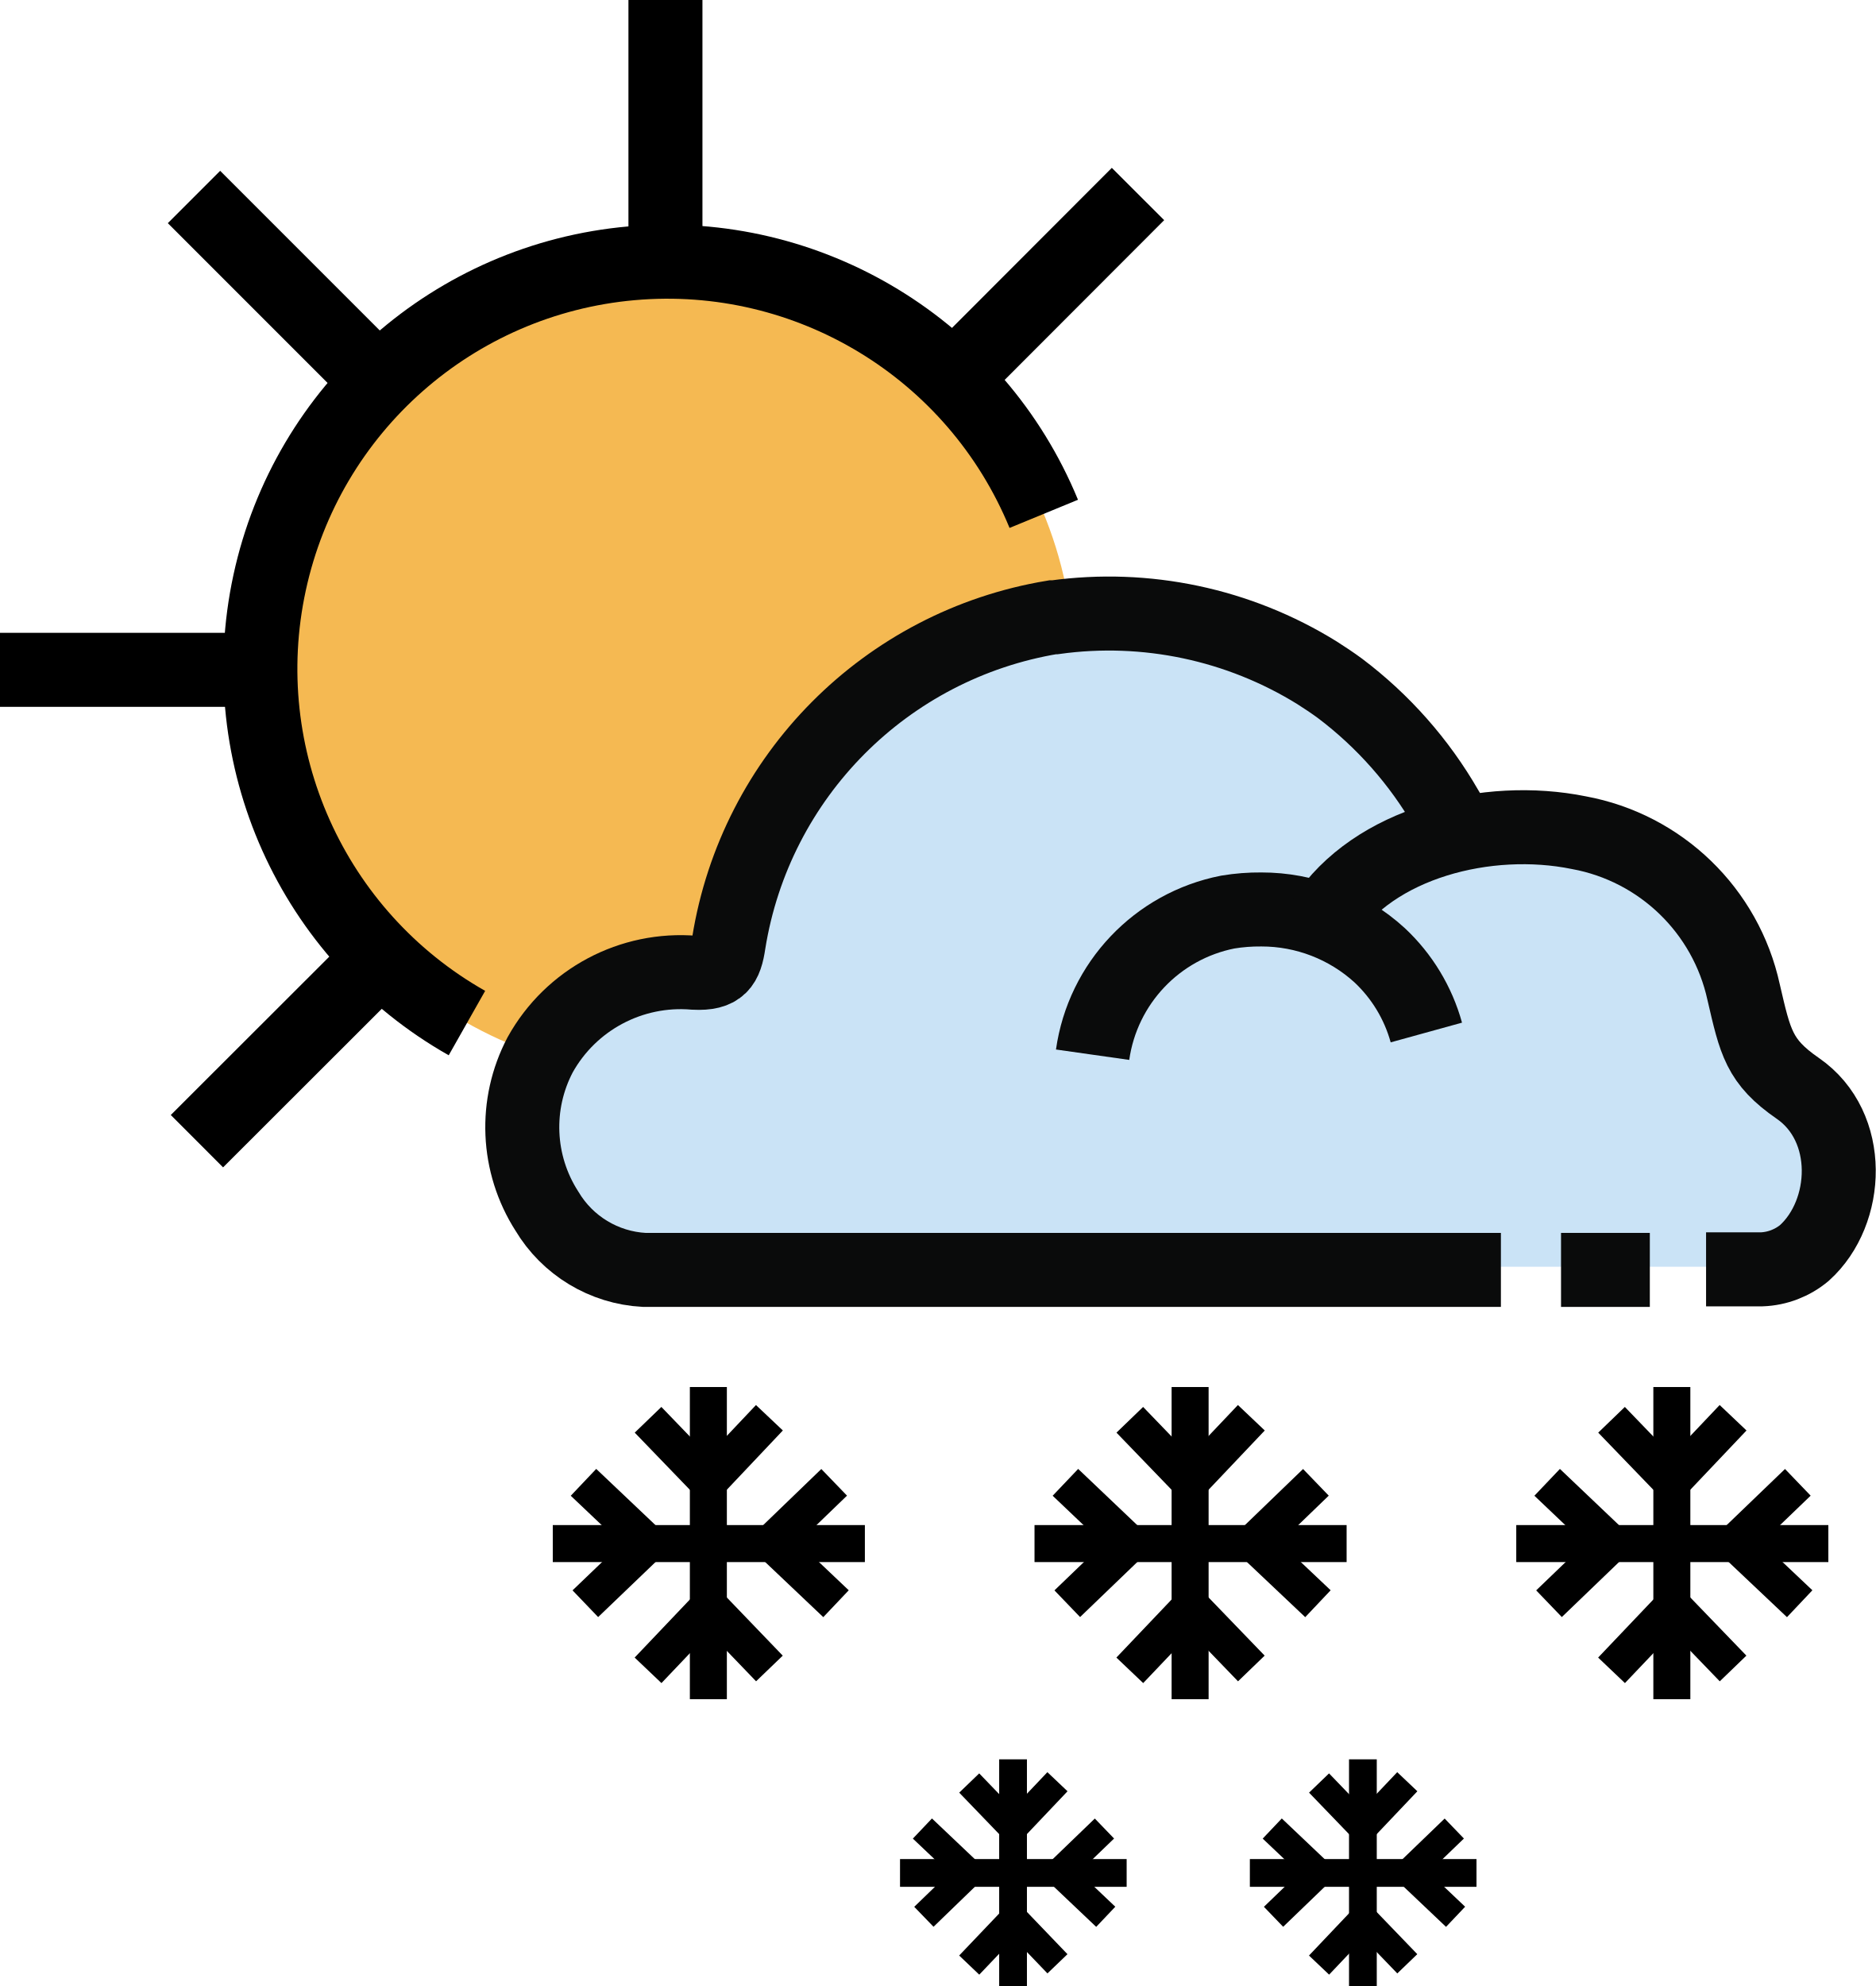
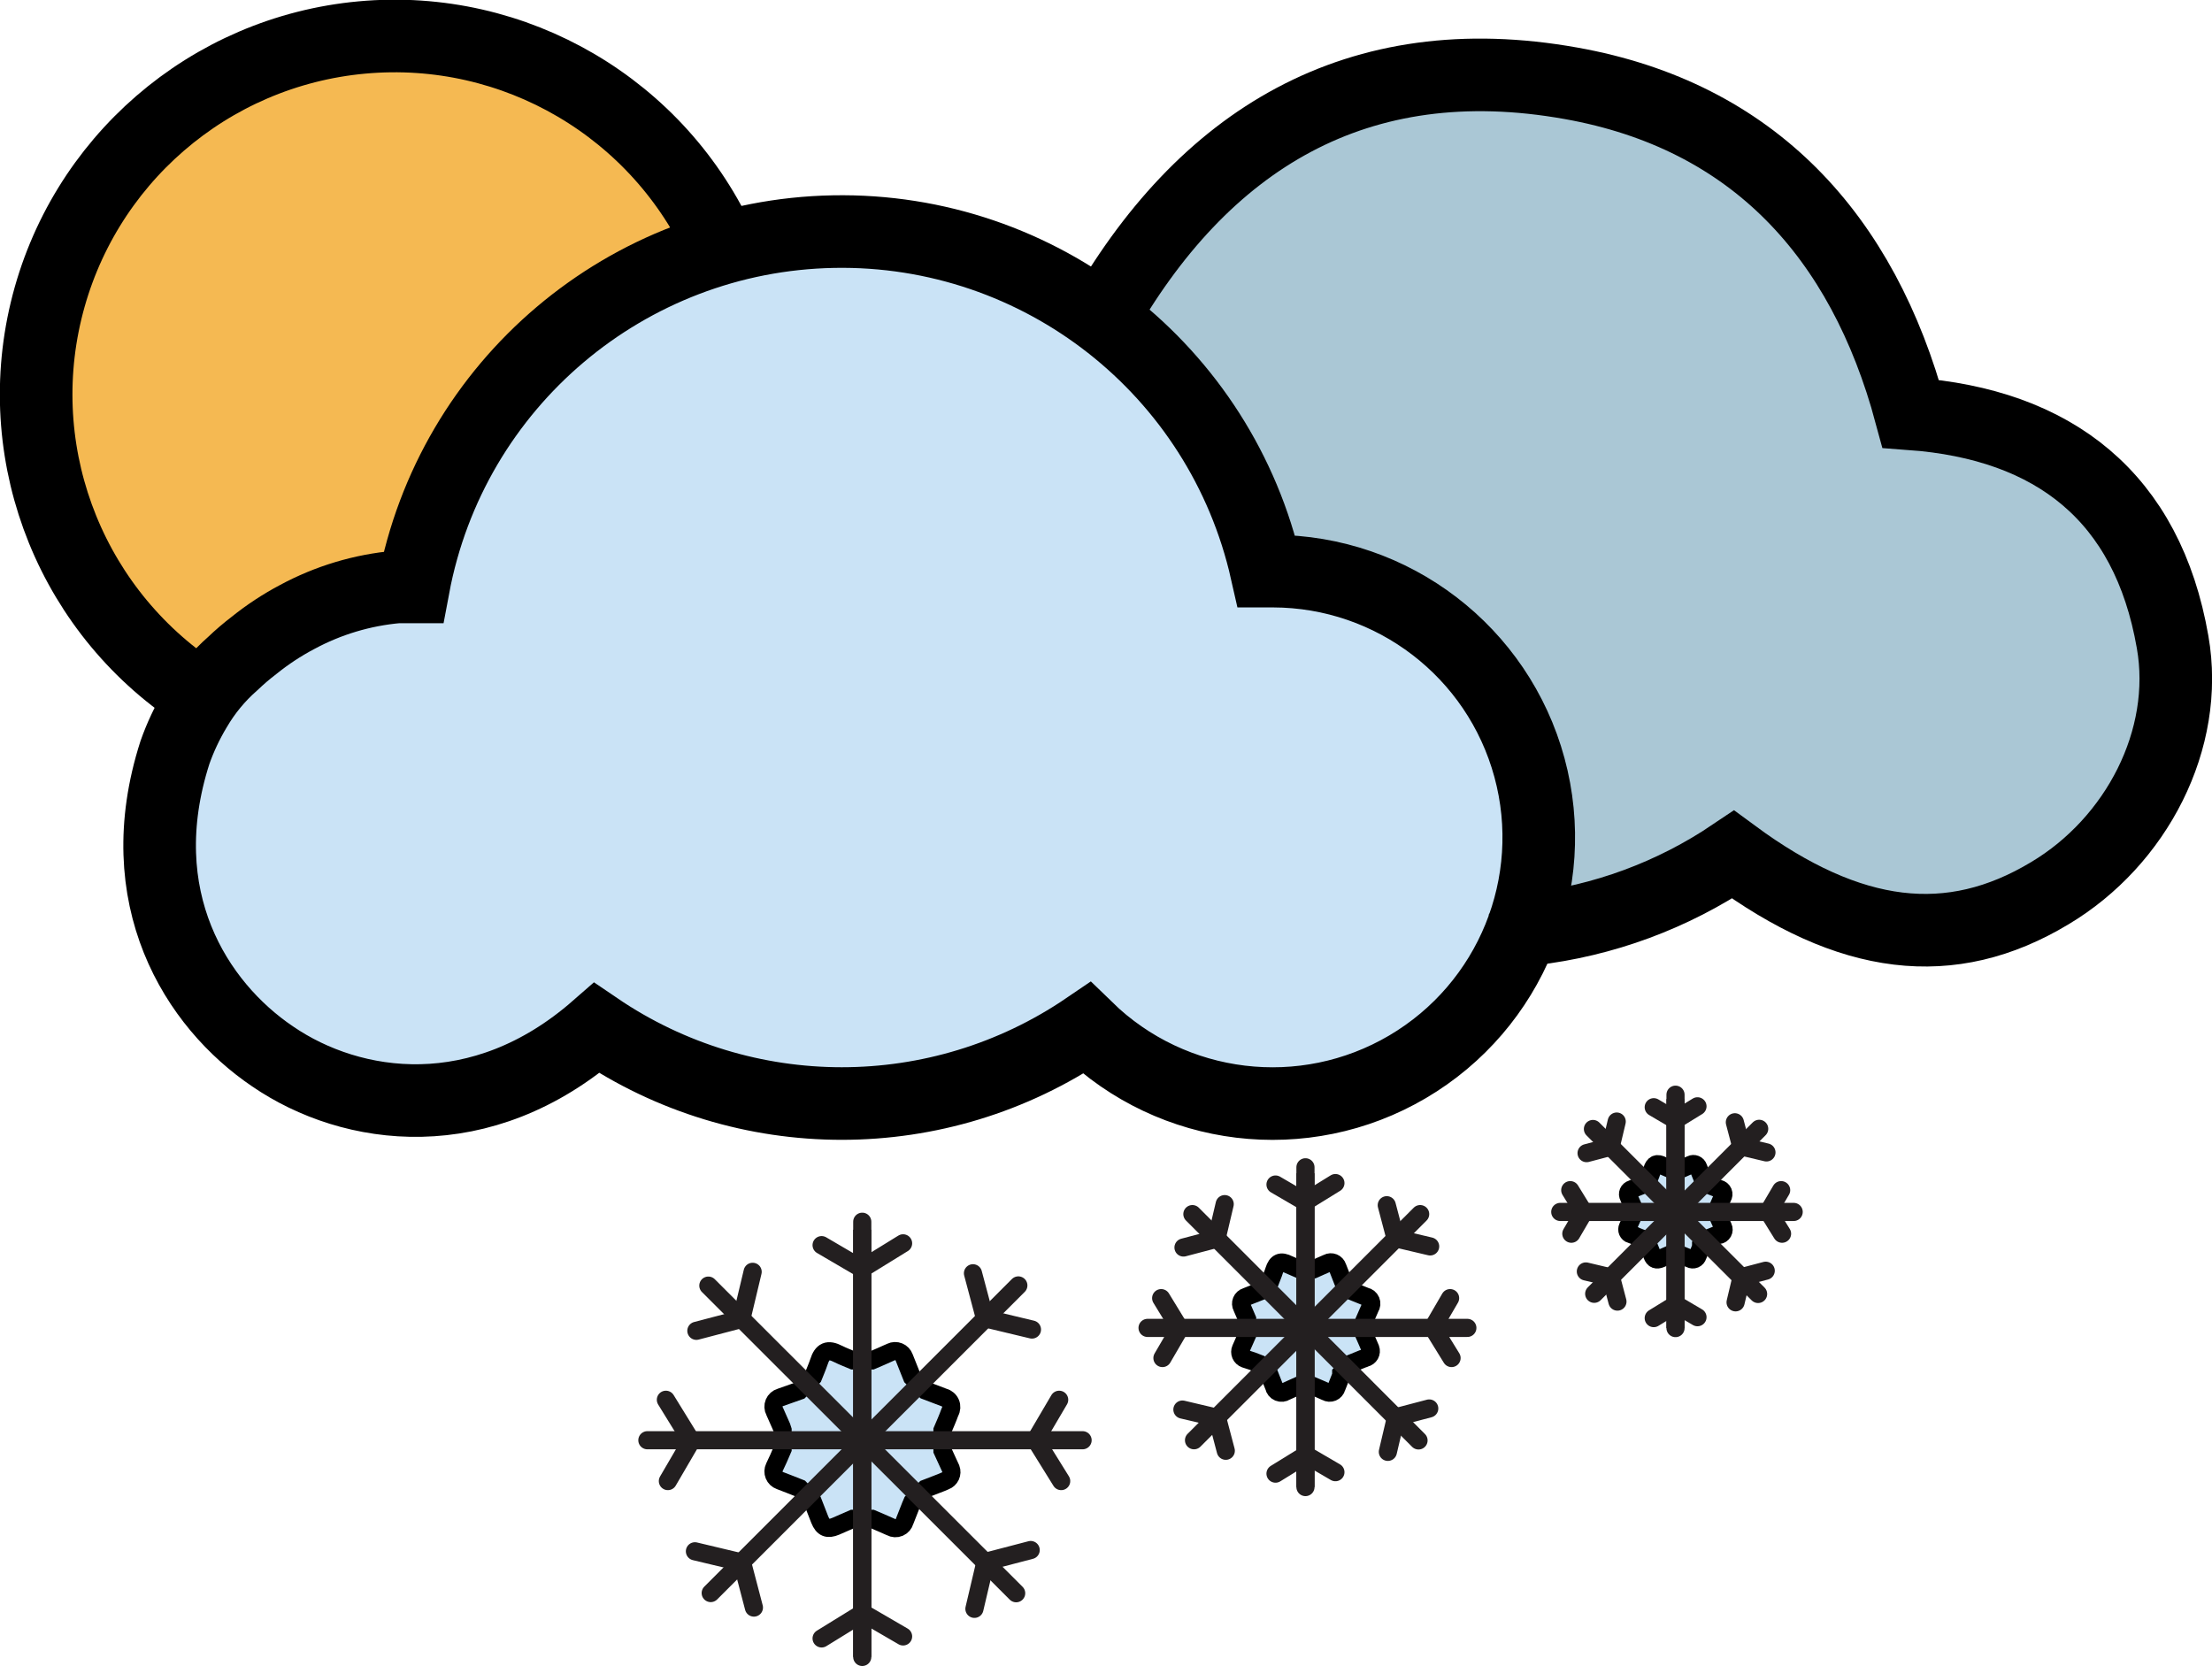
- <svg xmlns="http://www.w3.org/2000/svg" viewBox="0 0 101.39 107.33">
+ <svg xmlns="http://www.w3.org/2000/svg" viewBox="0 0 121.88 91.8">
  <defs>
-     <style>.cls-1{fill:#f5b952;}.cls-2{fill:#cae3f6;}.cls-3,.cls-4,.cls-5,.cls-6,.cls-7{fill:none;stroke-miterlimit:10;}.cls-3,.cls-4,.cls-5,.cls-6{stroke:#000;}.cls-3{stroke-width:1.5px;}.cls-4{stroke-width:2px;}.cls-5,.cls-6,.cls-7{stroke-width:4px;}.cls-6{stroke-linecap:square;}.cls-7{stroke:#0a0b0b;}</style>
+     <style>.cls-1{fill:#cae3f6;}.cls-2{fill:#f5b952;}.cls-3{fill:#aac7d5;}.cls-4,.cls-5,.cls-6,.cls-7{fill:none;stroke-miterlimit:10;}.cls-4,.cls-7{stroke:#000;}.cls-5,.cls-6{stroke:#231f20;}.cls-6{stroke-linecap:round;}.cls-7{stroke-width:4px;}</style>
  </defs>
  <g id="Layer_2" data-name="Layer 2">
    <g id="Layer_1-2" data-name="Layer 1">
-       <path class="cls-1" d="M36.06,14.12a22,22,0,1,0,22,22A22,22,0,0,0,36.06,14.12Z" />
-       <path class="cls-2" d="M80.8,68.47H34.08a6.58,6.58,0,0,1-5.3-3.27,8.61,8.61,0,0,1,8-13.22c1.41.07,1.7-.45,1.88-1.64a21.6,21.6,0,0,1,17.66-18l.11,0a21.28,21.28,0,0,1,14.3,3.08q.63.39,1.26.87a22.19,22.19,0,0,1,5.79,6.66l.68,1.16" />
-       <path class="cls-2" d="M58.54,56.5a9.34,9.34,0,0,1,7.37-7.9,10.67,10.67,0,0,1,1.82-.13A9.4,9.4,0,0,1,74.18,51a9.12,9.12,0,0,1,2.55,4.32" />
-       <path class="cls-2" d="M71.16,49.05c2.7-4.23,8.92-5.79,13.88-4.75a11.38,11.38,0,0,1,9,8.82c.63,2.78.83,3.84,2.95,5.33,3,2.12,2.8,6.86.36,9.1a3.79,3.79,0,0,1-2.34.91H78.86" />
-       <line class="cls-2" x1="84.07" y1="68.46" x2="88.92" y2="68.46" />
-       <polyline class="cls-3" points="71.3 106.2 73.7 103.67 76.07 106.13" />
-       <polyline class="cls-3" points="76.07 96.29 73.67 98.82 71.3 96.36" />
-       <line class="cls-3" x1="73.67" y1="95.08" x2="73.67" y2="107.33" />
-       <polyline class="cls-3" points="78.68 103.59 76.15 101.19 78.61 98.82" />
-       <polyline class="cls-3" points="68.77 98.82 71.3 101.22 68.84 103.59" />
-       <line class="cls-3" x1="67.56" y1="101.22" x2="79.81" y2="101.22" />
-       <polyline class="cls-3" points="52.39 106.2 54.8 103.67 57.16 106.13" />
-       <polyline class="cls-3" points="57.16 96.29 54.76 98.82 52.39 96.36" />
-       <line class="cls-3" x1="54.76" y1="95.08" x2="54.76" y2="107.33" />
-       <polyline class="cls-3" points="59.77 103.59 57.24 101.19 59.7 98.82" />
-       <polyline class="cls-3" points="49.86 98.82 52.39 101.22 49.94 103.59" />
-       <line class="cls-3" x1="48.65" y1="101.22" x2="60.9" y2="101.22" />
-       <polyline class="cls-4" points="87.11 90.27 90.42 86.79 93.68 90.17" />
-       <polyline class="cls-4" points="93.68 76.62 90.37 80.11 87.11 76.73" />
-       <line class="cls-4" x1="90.37" y1="74.96" x2="90.37" y2="91.83" />
-       <polyline class="cls-4" points="97.28 86.67 93.79 83.37 97.18 80.11" />
-       <polyline class="cls-4" points="83.63 80.11 87.11 83.42 83.73 86.67" />
-       <line class="cls-4" x1="81.96" y1="83.42" x2="98.83" y2="83.42" />
-       <polyline class="cls-4" points="61.07 90.27 64.38 86.79 67.64 90.17" />
-       <polyline class="cls-4" points="67.64 76.62 64.33 80.11 61.07 76.73" />
-       <line class="cls-4" x1="64.33" y1="74.96" x2="64.33" y2="91.83" />
-       <polyline class="cls-4" points="71.24 86.67 67.75 83.37 71.13 80.11" />
-       <polyline class="cls-4" points="57.59 80.11 61.07 83.42 57.69 86.67" />
-       <line class="cls-4" x1="55.92" y1="83.42" x2="72.79" y2="83.42" />
-       <polyline class="cls-4" points="35.03 90.27 38.34 86.79 41.59 90.17" />
-       <polyline class="cls-4" points="41.59 76.62 38.29 80.11 35.03 76.73" />
-       <line class="cls-4" x1="38.29" y1="74.96" x2="38.29" y2="91.83" />
-       <polyline class="cls-4" points="45.19 86.67 41.71 83.37 45.09 80.11" />
-       <polyline class="cls-4" points="31.54 80.11 35.03 83.42 31.64 86.67" />
-       <line class="cls-4" x1="29.88" y1="83.42" x2="46.75" y2="83.42" />
-       <path class="cls-5" d="M56.42,27.77A22,22,0,1,0,25.24,55.29" />
-       <line class="cls-6" x1="35.97" y1="14.01" x2="35.97" y2="2" />
-       <line class="cls-6" x1="14.01" y1="36.2" x2="2" y2="36.2" />
-       <line class="cls-6" x1="20.4" y1="20.56" x2="11.9" y2="12.06" />
-       <line class="cls-6" x1="51.61" y1="20.4" x2="60.1" y2="11.9" />
-       <line class="cls-6" x1="20.56" y1="51.77" x2="12.06" y2="60.26" />
-       <path class="cls-7" d="M81.13,68.63H34.82a6.53,6.53,0,0,1-5.26-3.18A8.4,8.4,0,0,1,29.2,57a8.69,8.69,0,0,1,8.33-4.43c1.4.07,1.69-.44,1.86-1.6A21.26,21.26,0,0,1,56.9,33.36l.11,0a21.37,21.37,0,0,1,14.18,3c.41.26.83.54,1.24.84a21.74,21.74,0,0,1,5.75,6.51l.67,1.13" />
-       <path class="cls-7" d="M59.06,57a9.17,9.17,0,0,1,7.31-7.71,10.54,10.54,0,0,1,1.81-.14,9.47,9.47,0,0,1,6.39,2.47A9,9,0,0,1,77.1,55.8" />
-       <path class="cls-7" d="M71.57,49.67C74.25,45.54,80.41,44,85.34,45a11.19,11.19,0,0,1,8.91,8.62c.63,2.71.83,3.75,2.93,5.2,3,2.07,2.78,6.7.36,8.89a3.83,3.83,0,0,1-2.32.89h-3" />
-       <line class="cls-7" x1="84.38" y1="68.63" x2="89.18" y2="68.63" />
+       <path class="cls-1" d="M52.39,80.84c-.15-.35-.3-.68-.46-1V78.72l.41-1a.54.54,0,0,0-.35-.85l-1-.39-.75-.73c-.15-.38-.29-.74-.43-1.08a.53.53,0,0,0-.73-.3l-.56.24-.49.22H47c-.28-.12-.55-.23-.81-.36-.58-.29-.88-.15-1.07.45-.09.27-.21.53-.32.82l-.75.75L43,77a.53.53,0,0,0-.32.76l.39.88s0,.09.05.14v1.06c-.15.37-.31.71-.45,1.06a.53.53,0,0,0,.3.73l.57.22.53.2.71.73c.14.34.26.66.39,1s.43.55.88.35l.94-.41h1.05l.54.23.5.21a.53.53,0,0,0,.77-.32l.35-.9.06-.15L51,82l.88-.35.21-.08A.52.52,0,0,0,52.39,80.84Z" />
+       <path class="cls-1" d="M75.51,74.23c-.1-.25-.22-.5-.33-.76v-.8l.31-.7c.14-.32.06-.51-.26-.63l-.72-.28L74,70.52l-.31-.8a.4.4,0,0,0-.54-.22l-.41.18-.36.16h-.78c-.2-.09-.4-.16-.59-.26-.43-.21-.65-.11-.79.33-.06.2-.15.39-.23.6l-.56.56-.76.3a.39.39,0,0,0-.23.56c.09.22.19.43.28.65a.69.69,0,0,0,0,.1v.78l-.34.78a.38.38,0,0,0,.23.53l.41.17.39.15.53.53.28.72c.13.33.32.4.65.26l.69-.3h.77l.4.17.36.15a.39.39,0,0,0,.57-.24c.09-.21.17-.43.26-.65a.48.48,0,0,1,0-.11l.53-.54.64-.26.16-.06A.38.38,0,0,0,75.51,74.23Z" />
+       <path class="cls-1" d="M94.94,67.52,94.69,67v-.58l.22-.52c.1-.22,0-.36-.19-.45l-.52-.21-.4-.39-.23-.58a.28.28,0,0,0-.39-.16l-.3.13-.27.11h-.56l-.44-.19c-.31-.15-.47-.08-.57.24-.05.15-.11.29-.17.44l-.41.41-.55.22a.28.28,0,0,0-.17.41l.2.47,0,.08V67l-.25.57a.28.28,0,0,0,.17.39l.3.12.28.11.39.39.21.52c.09.24.23.3.47.19l.5-.22h.56l.29.13.27.11a.28.28,0,0,0,.41-.17c.07-.16.13-.32.19-.48l0-.08.39-.4.47-.18.11,0A.29.29,0,0,0,94.94,67.52Z" />
+       <path class="cls-2" d="M22.48,2.48a20.1,20.1,0,1,0,20.1,20.1A20.13,20.13,0,0,0,22.48,2.48Z" />
+       <path class="cls-3" d="M83.16,52.76a1.32,1.32,0,0,1,.77-.46,24.92,24.92,0,0,0,11.14-4.1c6.44,4.75,12,5.4,17.45,2.13,4.78-2.85,7.7-8.5,6.76-13.85-1.38-8-6.52-12-14.43-12.57-2.64-9.85-8.67-16.42-18.71-18.22-11.75-2.1-20.3,3.05-26,13.24" />
+       <path class="cls-1" d="M69.71,32.58h-.35a24,24,0,0,0-47,.87l-.86,0A13.89,13.89,0,0,0,16,35.1a14.38,14.38,0,0,0-2.36,1.56c-.4.33-.79.67-1.17,1.05a10.11,10.11,0,0,0-2.06,2.5A13.24,13.24,0,0,0,9.23,42.6c-2.56,7.95,1.16,13.91,5.39,16.76s11.5,4,17.85-1.57a24,24,0,0,0,27,0A14.67,14.67,0,1,0,69.71,32.58Z" />
+       <path class="cls-4" d="M52.39,80.93l-.46-1V78.81c.14-.33.28-.64.41-1A.55.55,0,0,0,52,77l-1-.38-.75-.74-.43-1.08a.53.53,0,0,0-.73-.3l-.56.25-.49.21H47c-.28-.12-.55-.22-.81-.35-.58-.3-.88-.16-1.07.44-.09.27-.21.54-.32.82l-.75.76L43,77a.53.53,0,0,0-.32.76l.39.88a1.31,1.31,0,0,1,.05.15v1.06c-.15.36-.31.71-.45,1a.53.53,0,0,0,.3.73l.57.22.53.21.71.73.39,1c.18.45.43.55.88.36l.94-.41h1.05l.54.23.5.22a.53.53,0,0,0,.77-.33l.35-.89a1.14,1.14,0,0,1,.06-.15l.73-.74.88-.34.21-.09A.52.52,0,0,0,52.39,80.93Z" />
+       <line class="cls-5" x1="47.51" y1="67.76" x2="47.51" y2="91.3" />
+       <line class="cls-6" x1="47.51" y1="67.32" x2="47.51" y2="91.3" />
+       <polyline class="cls-6" points="45.27 68.61 47.49 69.91 49.76 68.51" />
+       <polyline class="cls-6" points="49.76 90.17 47.54 88.88 45.27 90.28" />
+       <line class="cls-6" x1="39.03" y1="70.84" x2="55.99" y2="87.79" />
+       <polyline class="cls-6" points="38.37 73.33 40.85 72.68 41.47 70.08" />
+       <polyline class="cls-6" points="56.79 85.41 54.3 86.06 53.69 88.65" />
+       <line class="cls-6" x1="56.11" y1="70.83" x2="39.16" y2="87.78" />
+       <polyline class="cls-6" points="53.61 70.16 54.27 72.64 56.86 73.26" />
+       <polyline class="cls-6" points="41.54 88.58 40.89 86.1 38.29 85.48" />
+       <line class="cls-6" x1="59.65" y1="79.36" x2="35.67" y2="79.36" />
+       <polyline class="cls-6" points="58.36 77.13 57.06 79.34 58.47 81.61" />
+       <polyline class="cls-6" points="36.8 81.61 38.09 79.4 36.69 77.13" />
+       <path class="cls-4" d="M75.51,74.32c-.1-.25-.22-.5-.33-.76v-.79l.31-.71a.4.4,0,0,0-.26-.62l-.72-.29L74,70.61l-.31-.79a.38.38,0,0,0-.54-.22l-.41.18-.36.16h-.78L71,69.68c-.43-.22-.65-.12-.79.32-.06.2-.15.39-.23.61l-.56.55-.76.3a.39.39,0,0,0-.23.56c.09.22.19.43.28.65a.76.76,0,0,0,0,.11v.78c-.12.26-.23.52-.34.77a.4.4,0,0,0,.23.54L69,75l.39.15.53.54.28.71a.42.42,0,0,0,.65.27l.69-.31h.77l.4.17.36.16a.39.39,0,0,0,.57-.24l.26-.66,0-.11.53-.54.64-.26a.76.76,0,0,0,.16-.06A.38.38,0,0,0,75.51,74.32Z" />
+       <line class="cls-5" x1="71.93" y1="64.65" x2="71.93" y2="81.94" />
+       <line class="cls-6" x1="71.93" y1="64.32" x2="71.93" y2="81.94" />
+       <polyline class="cls-6" points="70.28 65.27 71.91 66.22 73.58 65.19" />
+       <polyline class="cls-6" points="73.58 81.12 71.95 80.17 70.28 81.2" />
+       <line class="cls-6" x1="65.7" y1="66.9" x2="78.16" y2="79.37" />
+       <polyline class="cls-6" points="65.21 68.74 67.03 68.26 67.48 66.35" />
+       <polyline class="cls-6" points="78.75 77.61 76.92 78.09 76.47 80" />
+       <line class="cls-6" x1="78.25" y1="66.9" x2="65.79" y2="79.36" />
+       <polyline class="cls-6" points="76.41 66.41 76.89 68.23 78.8 68.68" />
+       <polyline class="cls-6" points="67.54 79.94 67.06 78.12 65.15 77.67" />
+       <line class="cls-6" x1="80.85" y1="73.17" x2="63.23" y2="73.17" />
+       <polyline class="cls-6" points="79.9 71.53 78.95 73.16 79.98 74.83" />
+       <polyline class="cls-6" points="64.05 74.83 65 73.2 63.98 71.53" />
+       <path class="cls-4" d="M94.94,67.62c-.08-.19-.16-.37-.25-.56v-.58l.22-.51a.3.3,0,0,0-.19-.46l-.52-.2-.4-.4c-.08-.2-.16-.39-.23-.58a.28.28,0,0,0-.39-.16l-.3.13-.27.12h-.56l-.44-.19c-.31-.16-.47-.09-.57.23-.05.15-.11.29-.17.45l-.41.4-.55.22a.28.28,0,0,0-.17.41c.06.16.13.31.2.47l0,.08v.57c-.09.19-.17.38-.25.56a.28.28,0,0,0,.17.39c.1,0,.2.08.3.12l.28.11.39.4.21.52c.09.24.23.29.47.19l.5-.22h.56l.29.12.27.11a.28.28,0,0,0,.41-.17c.07-.16.13-.32.19-.48l0-.08.39-.39.47-.19.11,0A.3.3,0,0,0,94.94,67.62Z" />
+       <line class="cls-5" x1="92.32" y1="60.56" x2="92.32" y2="73.18" />
+       <line class="cls-6" x1="92.32" y1="60.32" x2="92.32" y2="73.18" />
+       <polyline class="cls-6" points="91.12 61.01 92.31 61.71 93.53 60.96" />
+       <polyline class="cls-6" points="93.53 72.58 92.34 71.88 91.12 72.63" />
+       <line class="cls-6" x1="87.77" y1="62.21" x2="96.87" y2="71.3" />
+       <polyline class="cls-6" points="87.42 63.54 88.75 63.19 89.08 61.8" />
+       <polyline class="cls-6" points="97.29 70.02 95.96 70.37 95.63 71.76" />
+       <line class="cls-6" x1="96.93" y1="62.2" x2="87.84" y2="71.29" />
+       <polyline class="cls-6" points="95.59 61.84 95.94 63.17 97.33 63.5" />
+       <polyline class="cls-6" points="89.12 71.72 88.77 70.39 87.38 70.06" />
+       <line class="cls-6" x1="98.83" y1="66.78" x2="85.97" y2="66.78" />
+       <polyline class="cls-6" points="98.14 65.58 97.44 66.77 98.19 67.98" />
+       <polyline class="cls-6" points="86.58 67.98 87.27 66.8 86.52 65.58" />
+       <path class="cls-7" d="M39.79,13.71A19.75,19.75,0,1,0,11.21,38.44" />
+       <path class="cls-7" d="M83.58,51.66a1.27,1.27,0,0,1,.78-.46,25,25,0,0,0,11.13-4.11c6.44,4.75,12,5.41,17.45,2.13,4.78-2.85,7.71-8.49,6.77-13.84-1.39-8-6.53-12-14.43-12.58C102.64,13,96.6,6.38,86.56,4.59c-11.74-2.1-20.29,3.05-26,13.23" />
+       <path class="cls-7" d="M70.14,31.47l-.36,0a24,24,0,0,0-47,.87c-.29,0-.58,0-.87,0A14.27,14.27,0,0,0,16.37,34,14.8,14.8,0,0,0,14,35.56a14.06,14.06,0,0,0-1.17,1,10.07,10.07,0,0,0-2.06,2.5,13.13,13.13,0,0,0-1.13,2.4c-2.57,8,1.16,13.9,5.38,16.75,4.38,3,11.5,4,17.86-1.56a24,24,0,0,0,27,0A14.67,14.67,0,1,0,70.14,31.47Z" />
    </g>
  </g>
</svg>
